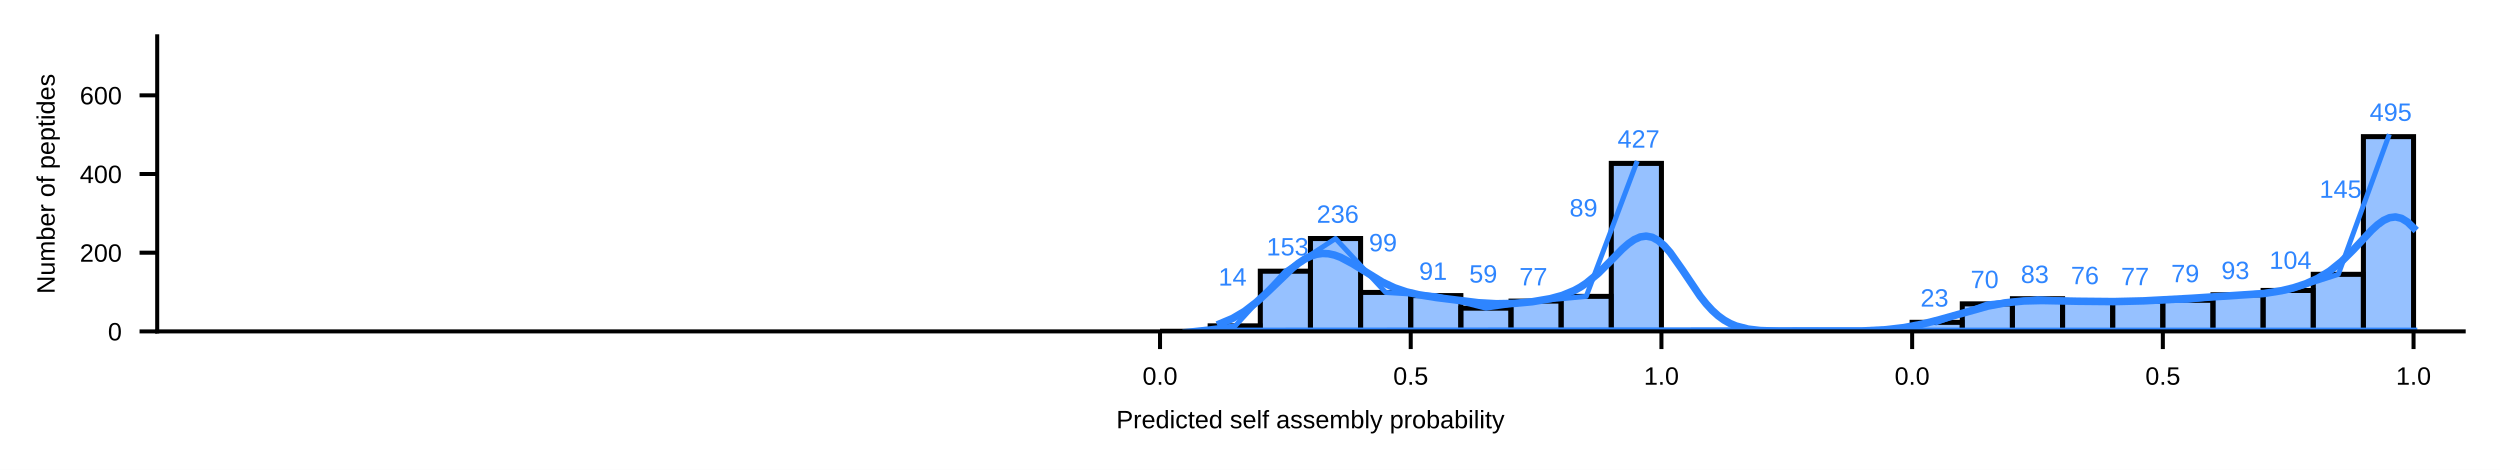
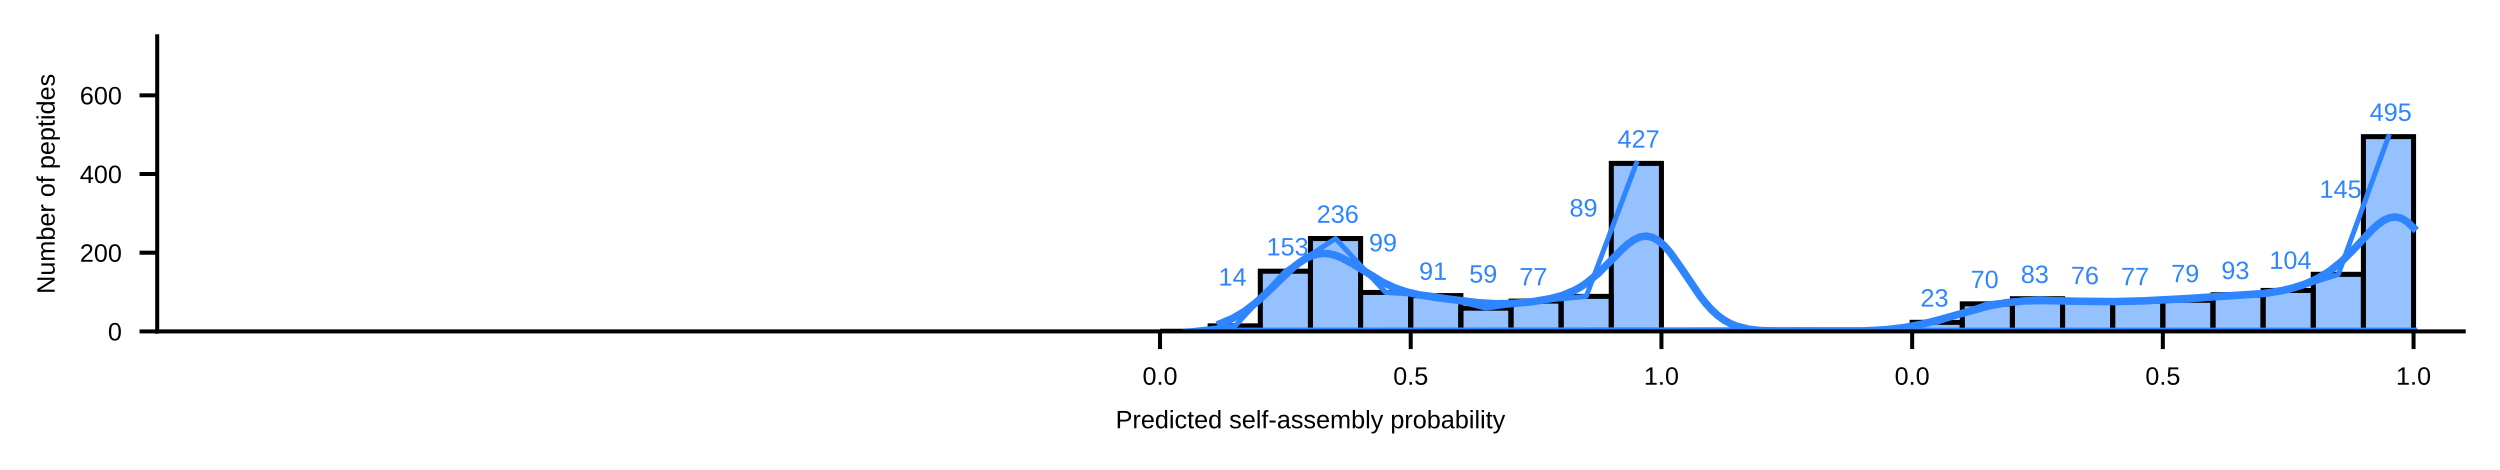
<svg xmlns="http://www.w3.org/2000/svg" xmlns:xlink="http://www.w3.org/1999/xlink" width="495.789pt" height="93.185pt" viewBox="0 0 495.789 93.185" version="1.1">
  <defs>
    <style type="text/css">*{stroke-linejoin: round; stroke-linecap: butt}</style>
  </defs>
  <g id="figure_1">
    <g id="patch_1">
      <path d="M 0 93.185  L 495.789 93.185  L 495.789 0  L 0 0  z " style="fill: #ffffff" />
    </g>
    <g id="axes_1">
      <g id="patch_2">
        <path d="M 31.175 65.72  L 488.589 65.72  L 488.589 7.2  L 31.175 7.2  z " style="fill: #ffffff" />
      </g>
      <g id="patch_3">
-         <path d="M 230.051 65.72  L 239.994 65.72  L 239.994 65.72  L 230.051 65.72  z " clip-path="url(#p49ad713ff9)" style="fill: #2e85ff; fill-opacity: 0.5; stroke: #000000; stroke-linejoin: miter" />
+         <path d="M 230.051 65.72  L 239.994 65.72  L 239.994 65.72  L 230.051 65.72  z " clip-path="url(#pb985ad6c2a)" style="fill: #2e85ff; fill-opacity: 0.5; stroke: #000000; stroke-linejoin: miter" />
      </g>
      <g id="patch_4">
-         <path d="M 239.994 65.72  L 249.938 65.72  L 249.938 65.72  L 239.994 65.72  z " clip-path="url(#p49ad713ff9)" style="fill: #2e85ff; fill-opacity: 0.5; stroke: #000000; stroke-linejoin: miter" />
+         <path d="M 239.994 65.72  L 249.938 65.72  L 249.938 65.72  L 239.994 65.72  z " clip-path="url(#pb985ad6c2a)" style="fill: #2e85ff; fill-opacity: 0.5; stroke: #000000; stroke-linejoin: miter" />
      </g>
      <g id="patch_5">
-         <path d="M 249.938 65.72  L 259.882 65.72  L 259.882 65.72  L 249.938 65.72  z " clip-path="url(#p49ad713ff9)" style="fill: #2e85ff; fill-opacity: 0.5; stroke: #000000; stroke-linejoin: miter" />
+         <path d="M 249.938 65.72  L 259.882 65.72  L 259.882 65.72  L 249.938 65.72  z " clip-path="url(#pb985ad6c2a)" style="fill: #2e85ff; fill-opacity: 0.5; stroke: #000000; stroke-linejoin: miter" />
      </g>
      <g id="patch_6">
-         <path d="M 259.882 65.72  L 269.826 65.72  L 269.826 65.72  L 259.882 65.72  z " clip-path="url(#p49ad713ff9)" style="fill: #2e85ff; fill-opacity: 0.5; stroke: #000000; stroke-linejoin: miter" />
+         <path d="M 259.882 65.72  L 269.826 65.72  L 269.826 65.72  L 259.882 65.72  z " clip-path="url(#pb985ad6c2a)" style="fill: #2e85ff; fill-opacity: 0.5; stroke: #000000; stroke-linejoin: miter" />
      </g>
      <g id="patch_7">
-         <path d="M 269.826 65.72  L 279.77 65.72  L 279.77 65.72  L 269.826 65.72  z " clip-path="url(#p49ad713ff9)" style="fill: #2e85ff; fill-opacity: 0.5; stroke: #000000; stroke-linejoin: miter" />
+         <path d="M 269.826 65.72  L 279.77 65.72  L 279.77 65.72  L 269.826 65.72  z " clip-path="url(#pb985ad6c2a)" style="fill: #2e85ff; fill-opacity: 0.5; stroke: #000000; stroke-linejoin: miter" />
      </g>
      <g id="patch_8">
-         <path d="M 279.77 65.72  L 289.713 65.72  L 289.713 65.72  L 279.77 65.72  z " clip-path="url(#p49ad713ff9)" style="fill: #2e85ff; fill-opacity: 0.5; stroke: #000000; stroke-linejoin: miter" />
+         <path d="M 279.77 65.72  L 289.713 65.72  L 289.713 65.72  L 279.77 65.72  z " clip-path="url(#pb985ad6c2a)" style="fill: #2e85ff; fill-opacity: 0.5; stroke: #000000; stroke-linejoin: miter" />
      </g>
      <g id="patch_9">
-         <path d="M 289.713 65.72  L 299.657 65.72  L 299.657 65.72  L 289.713 65.72  z " clip-path="url(#p49ad713ff9)" style="fill: #2e85ff; fill-opacity: 0.5; stroke: #000000; stroke-linejoin: miter" />
+         <path d="M 289.713 65.72  L 299.657 65.72  L 299.657 65.72  L 289.713 65.72  z " clip-path="url(#pb985ad6c2a)" style="fill: #2e85ff; fill-opacity: 0.5; stroke: #000000; stroke-linejoin: miter" />
      </g>
      <g id="patch_10">
-         <path d="M 299.657 65.72  L 309.601 65.72  L 309.601 65.72  L 299.657 65.72  z " clip-path="url(#p49ad713ff9)" style="fill: #2e85ff; fill-opacity: 0.5; stroke: #000000; stroke-linejoin: miter" />
+         <path d="M 299.657 65.72  L 309.601 65.72  L 309.601 65.72  L 299.657 65.72  z " clip-path="url(#pb985ad6c2a)" style="fill: #2e85ff; fill-opacity: 0.5; stroke: #000000; stroke-linejoin: miter" />
      </g>
      <g id="patch_11">
-         <path d="M 309.601 65.72  L 319.545 65.72  L 319.545 65.72  L 309.601 65.72  z " clip-path="url(#p49ad713ff9)" style="fill: #2e85ff; fill-opacity: 0.5; stroke: #000000; stroke-linejoin: miter" />
+         <path d="M 309.601 65.72  L 319.545 65.72  L 319.545 65.72  L 309.601 65.72  z " clip-path="url(#pb985ad6c2a)" style="fill: #2e85ff; fill-opacity: 0.5; stroke: #000000; stroke-linejoin: miter" />
      </g>
      <g id="patch_12">
-         <path d="M 319.545 65.72  L 329.488 65.72  L 329.488 65.72  L 319.545 65.72  z " clip-path="url(#p49ad713ff9)" style="fill: #2e85ff; fill-opacity: 0.5; stroke: #000000; stroke-linejoin: miter" />
+         <path d="M 319.545 65.72  L 329.488 65.72  L 329.488 65.72  L 319.545 65.72  z " clip-path="url(#pb985ad6c2a)" style="fill: #2e85ff; fill-opacity: 0.5; stroke: #000000; stroke-linejoin: miter" />
      </g>
      <g id="patch_13">
-         <path d="M 329.488 65.72  L 379.207 65.72  L 379.207 65.72  L 329.488 65.72  z " clip-path="url(#p49ad713ff9)" style="fill: #2e85ff; fill-opacity: 0.5; stroke: #000000; stroke-linejoin: miter" />
+         <path d="M 329.488 65.72  L 379.207 65.72  L 379.207 65.72  L 329.488 65.72  z " clip-path="url(#pb985ad6c2a)" style="fill: #2e85ff; fill-opacity: 0.5; stroke: #000000; stroke-linejoin: miter" />
      </g>
      <g id="patch_14">
-         <path d="M 379.207 65.72  L 389.151 65.72  L 389.151 63.925  L 379.207 63.925  z " clip-path="url(#p49ad713ff9)" style="fill: #2e85ff; fill-opacity: 0.5; stroke: #000000; stroke-linejoin: miter" />
+         <path d="M 379.207 65.72  L 389.151 65.72  L 389.151 63.925  L 379.207 63.925  z " clip-path="url(#pb985ad6c2a)" style="fill: #2e85ff; fill-opacity: 0.5; stroke: #000000; stroke-linejoin: miter" />
      </g>
      <g id="patch_15">
-         <path d="M 389.151 65.72  L 399.095 65.72  L 399.095 60.258  L 389.151 60.258  z " clip-path="url(#p49ad713ff9)" style="fill: #2e85ff; fill-opacity: 0.5; stroke: #000000; stroke-linejoin: miter" />
+         <path d="M 389.151 65.72  L 399.095 65.72  L 399.095 60.258  L 389.151 60.258  z " clip-path="url(#pb985ad6c2a)" style="fill: #2e85ff; fill-opacity: 0.5; stroke: #000000; stroke-linejoin: miter" />
      </g>
      <g id="patch_16">
-         <path d="M 399.095 65.72  L 409.039 65.72  L 409.039 59.244  L 399.095 59.244  z " clip-path="url(#p49ad713ff9)" style="fill: #2e85ff; fill-opacity: 0.5; stroke: #000000; stroke-linejoin: miter" />
+         <path d="M 399.095 65.72  L 409.039 65.72  L 409.039 59.244  L 399.095 59.244  z " clip-path="url(#pb985ad6c2a)" style="fill: #2e85ff; fill-opacity: 0.5; stroke: #000000; stroke-linejoin: miter" />
      </g>
      <g id="patch_17">
-         <path d="M 409.039 65.72  L 418.983 65.72  L 418.983 59.79  L 409.039 59.79  z " clip-path="url(#p49ad713ff9)" style="fill: #2e85ff; fill-opacity: 0.5; stroke: #000000; stroke-linejoin: miter" />
+         <path d="M 409.039 65.72  L 418.983 65.72  L 418.983 59.79  L 409.039 59.79  z " clip-path="url(#pb985ad6c2a)" style="fill: #2e85ff; fill-opacity: 0.5; stroke: #000000; stroke-linejoin: miter" />
      </g>
      <g id="patch_18">
-         <path d="M 418.983 65.72  L 428.926 65.72  L 428.926 59.712  L 418.983 59.712  z " clip-path="url(#p49ad713ff9)" style="fill: #2e85ff; fill-opacity: 0.5; stroke: #000000; stroke-linejoin: miter" />
+         <path d="M 418.983 65.72  L 428.926 65.72  L 428.926 59.712  L 418.983 59.712  z " clip-path="url(#pb985ad6c2a)" style="fill: #2e85ff; fill-opacity: 0.5; stroke: #000000; stroke-linejoin: miter" />
      </g>
      <g id="patch_19">
-         <path d="M 428.926 65.72  L 438.87 65.72  L 438.87 59.556  L 428.926 59.556  z " clip-path="url(#p49ad713ff9)" style="fill: #2e85ff; fill-opacity: 0.5; stroke: #000000; stroke-linejoin: miter" />
+         <path d="M 428.926 65.72  L 438.87 65.72  L 438.87 59.556  L 428.926 59.556  z " clip-path="url(#pb985ad6c2a)" style="fill: #2e85ff; fill-opacity: 0.5; stroke: #000000; stroke-linejoin: miter" />
      </g>
      <g id="patch_20">
-         <path d="M 438.87 65.72  L 448.814 65.72  L 448.814 58.464  L 438.87 58.464  z " clip-path="url(#p49ad713ff9)" style="fill: #2e85ff; fill-opacity: 0.5; stroke: #000000; stroke-linejoin: miter" />
+         <path d="M 438.87 65.72  L 448.814 65.72  L 448.814 58.464  L 438.87 58.464  z " clip-path="url(#pb985ad6c2a)" style="fill: #2e85ff; fill-opacity: 0.5; stroke: #000000; stroke-linejoin: miter" />
      </g>
      <g id="patch_21">
-         <path d="M 448.814 65.72  L 458.758 65.72  L 458.758 57.605  L 448.814 57.605  z " clip-path="url(#p49ad713ff9)" style="fill: #2e85ff; fill-opacity: 0.5; stroke: #000000; stroke-linejoin: miter" />
+         <path d="M 448.814 65.72  L 458.758 65.72  L 458.758 57.605  L 448.814 57.605  z " clip-path="url(#pb985ad6c2a)" style="fill: #2e85ff; fill-opacity: 0.5; stroke: #000000; stroke-linejoin: miter" />
      </g>
      <g id="patch_22">
-         <path d="M 458.758 65.72  L 468.701 65.72  L 468.701 54.406  L 458.758 54.406  z " clip-path="url(#p49ad713ff9)" style="fill: #2e85ff; fill-opacity: 0.5; stroke: #000000; stroke-linejoin: miter" />
+         <path d="M 458.758 65.72  L 468.701 65.72  L 468.701 54.406  L 458.758 54.406  z " clip-path="url(#pb985ad6c2a)" style="fill: #2e85ff; fill-opacity: 0.5; stroke: #000000; stroke-linejoin: miter" />
      </g>
      <g id="patch_23">
-         <path d="M 468.701 65.72  L 478.645 65.72  L 478.645 27.097  L 468.701 27.097  z " clip-path="url(#p49ad713ff9)" style="fill: #2e85ff; fill-opacity: 0.5; stroke: #000000; stroke-linejoin: miter" />
+         <path d="M 468.701 65.72  L 478.645 65.72  L 478.645 27.097  L 468.701 27.097  z " clip-path="url(#pb985ad6c2a)" style="fill: #2e85ff; fill-opacity: 0.5; stroke: #000000; stroke-linejoin: miter" />
      </g>
      <g id="patch_24">
-         <path d="M 230.051 65.72  L 239.994 65.72  L 239.994 65.72  L 230.051 65.72  z " clip-path="url(#p49ad713ff9)" style="fill: #2e85ff; fill-opacity: 0.5; stroke: #000000; stroke-linejoin: miter" />
+         <path d="M 230.051 65.72  L 239.994 65.72  L 239.994 65.72  L 230.051 65.72  z " clip-path="url(#pb985ad6c2a)" style="fill: #2e85ff; fill-opacity: 0.5; stroke: #000000; stroke-linejoin: miter" />
      </g>
      <g id="patch_25">
-         <path d="M 239.994 65.72  L 249.938 65.72  L 249.938 64.628  L 239.994 64.628  z " clip-path="url(#p49ad713ff9)" style="fill: #2e85ff; fill-opacity: 0.5; stroke: #000000; stroke-linejoin: miter" />
+         <path d="M 239.994 65.72  L 249.938 65.72  L 249.938 64.628  L 239.994 64.628  z " clip-path="url(#pb985ad6c2a)" style="fill: #2e85ff; fill-opacity: 0.5; stroke: #000000; stroke-linejoin: miter" />
      </g>
      <g id="patch_26">
-         <path d="M 249.938 65.72  L 259.882 65.72  L 259.882 53.782  L 249.938 53.782  z " clip-path="url(#p49ad713ff9)" style="fill: #2e85ff; fill-opacity: 0.5; stroke: #000000; stroke-linejoin: miter" />
+         <path d="M 249.938 65.72  L 259.882 65.72  L 259.882 53.782  L 249.938 53.782  z " clip-path="url(#pb985ad6c2a)" style="fill: #2e85ff; fill-opacity: 0.5; stroke: #000000; stroke-linejoin: miter" />
      </g>
      <g id="patch_27">
-         <path d="M 259.882 65.72  L 269.826 65.72  L 269.826 47.306  L 259.882 47.306  z " clip-path="url(#p49ad713ff9)" style="fill: #2e85ff; fill-opacity: 0.5; stroke: #000000; stroke-linejoin: miter" />
+         <path d="M 259.882 65.72  L 269.826 65.72  L 269.826 47.306  L 259.882 47.306  z " clip-path="url(#pb985ad6c2a)" style="fill: #2e85ff; fill-opacity: 0.5; stroke: #000000; stroke-linejoin: miter" />
      </g>
      <g id="patch_28">
-         <path d="M 269.826 65.72  L 279.77 65.72  L 279.77 57.995  L 269.826 57.995  z " clip-path="url(#p49ad713ff9)" style="fill: #2e85ff; fill-opacity: 0.5; stroke: #000000; stroke-linejoin: miter" />
+         <path d="M 269.826 65.72  L 279.77 65.72  L 279.77 57.995  L 269.826 57.995  z " clip-path="url(#pb985ad6c2a)" style="fill: #2e85ff; fill-opacity: 0.5; stroke: #000000; stroke-linejoin: miter" />
      </g>
      <g id="patch_29">
-         <path d="M 279.77 65.72  L 289.713 65.72  L 289.713 58.62  L 279.77 58.62  z " clip-path="url(#p49ad713ff9)" style="fill: #2e85ff; fill-opacity: 0.5; stroke: #000000; stroke-linejoin: miter" />
+         <path d="M 279.77 65.72  L 289.713 65.72  L 289.713 58.62  L 279.77 58.62  z " clip-path="url(#pb985ad6c2a)" style="fill: #2e85ff; fill-opacity: 0.5; stroke: #000000; stroke-linejoin: miter" />
      </g>
      <g id="patch_30">
-         <path d="M 289.713 65.72  L 299.657 65.72  L 299.657 61.116  L 289.713 61.116  z " clip-path="url(#p49ad713ff9)" style="fill: #2e85ff; fill-opacity: 0.5; stroke: #000000; stroke-linejoin: miter" />
+         <path d="M 289.713 65.72  L 299.657 65.72  L 299.657 61.116  L 289.713 61.116  z " clip-path="url(#pb985ad6c2a)" style="fill: #2e85ff; fill-opacity: 0.5; stroke: #000000; stroke-linejoin: miter" />
      </g>
      <g id="patch_31">
-         <path d="M 299.657 65.72  L 309.601 65.72  L 309.601 59.712  L 299.657 59.712  z " clip-path="url(#p49ad713ff9)" style="fill: #2e85ff; fill-opacity: 0.5; stroke: #000000; stroke-linejoin: miter" />
+         <path d="M 299.657 65.72  L 309.601 65.72  L 309.601 59.712  L 299.657 59.712  z " clip-path="url(#pb985ad6c2a)" style="fill: #2e85ff; fill-opacity: 0.5; stroke: #000000; stroke-linejoin: miter" />
      </g>
      <g id="patch_32">
-         <path d="M 309.601 65.72  L 319.545 65.72  L 319.545 58.776  L 309.601 58.776  z " clip-path="url(#p49ad713ff9)" style="fill: #2e85ff; fill-opacity: 0.5; stroke: #000000; stroke-linejoin: miter" />
+         <path d="M 309.601 65.72  L 319.545 65.72  L 319.545 58.776  L 309.601 58.776  z " clip-path="url(#pb985ad6c2a)" style="fill: #2e85ff; fill-opacity: 0.5; stroke: #000000; stroke-linejoin: miter" />
      </g>
      <g id="patch_33">
-         <path d="M 319.545 65.72  L 329.488 65.72  L 329.488 32.403  L 319.545 32.403  z " clip-path="url(#p49ad713ff9)" style="fill: #2e85ff; fill-opacity: 0.5; stroke: #000000; stroke-linejoin: miter" />
+         <path d="M 319.545 65.72  L 329.488 65.72  L 329.488 32.403  L 319.545 32.403  z " clip-path="url(#pb985ad6c2a)" style="fill: #2e85ff; fill-opacity: 0.5; stroke: #000000; stroke-linejoin: miter" />
      </g>
      <g id="patch_34">
-         <path d="M 329.488 65.72  L 379.207 65.72  L 379.207 65.72  L 329.488 65.72  z " clip-path="url(#p49ad713ff9)" style="fill: #2e85ff; fill-opacity: 0.5; stroke: #000000; stroke-linejoin: miter" />
+         <path d="M 329.488 65.72  L 379.207 65.72  L 379.207 65.72  L 329.488 65.72  z " clip-path="url(#pb985ad6c2a)" style="fill: #2e85ff; fill-opacity: 0.5; stroke: #000000; stroke-linejoin: miter" />
      </g>
      <g id="patch_35">
-         <path d="M 379.207 65.72  L 389.151 65.72  L 389.151 65.72  L 379.207 65.72  z " clip-path="url(#p49ad713ff9)" style="fill: #2e85ff; fill-opacity: 0.5; stroke: #000000; stroke-linejoin: miter" />
+         <path d="M 379.207 65.72  L 389.151 65.72  L 389.151 65.72  L 379.207 65.72  z " clip-path="url(#pb985ad6c2a)" style="fill: #2e85ff; fill-opacity: 0.5; stroke: #000000; stroke-linejoin: miter" />
      </g>
      <g id="patch_36">
-         <path d="M 389.151 65.72  L 399.095 65.72  L 399.095 65.72  L 389.151 65.72  z " clip-path="url(#p49ad713ff9)" style="fill: #2e85ff; fill-opacity: 0.5; stroke: #000000; stroke-linejoin: miter" />
+         <path d="M 389.151 65.72  L 399.095 65.72  L 399.095 65.72  L 389.151 65.72  z " clip-path="url(#pb985ad6c2a)" style="fill: #2e85ff; fill-opacity: 0.5; stroke: #000000; stroke-linejoin: miter" />
      </g>
      <g id="patch_37">
-         <path d="M 399.095 65.72  L 409.039 65.72  L 409.039 65.72  L 399.095 65.72  z " clip-path="url(#p49ad713ff9)" style="fill: #2e85ff; fill-opacity: 0.5; stroke: #000000; stroke-linejoin: miter" />
+         <path d="M 399.095 65.72  L 409.039 65.72  L 409.039 65.72  L 399.095 65.72  z " clip-path="url(#pb985ad6c2a)" style="fill: #2e85ff; fill-opacity: 0.5; stroke: #000000; stroke-linejoin: miter" />
      </g>
      <g id="patch_38">
-         <path d="M 409.039 65.72  L 418.983 65.72  L 418.983 65.72  L 409.039 65.72  z " clip-path="url(#p49ad713ff9)" style="fill: #2e85ff; fill-opacity: 0.5; stroke: #000000; stroke-linejoin: miter" />
+         <path d="M 409.039 65.72  L 418.983 65.72  L 418.983 65.72  L 409.039 65.72  z " clip-path="url(#pb985ad6c2a)" style="fill: #2e85ff; fill-opacity: 0.5; stroke: #000000; stroke-linejoin: miter" />
      </g>
      <g id="patch_39">
-         <path d="M 418.983 65.72  L 428.926 65.72  L 428.926 65.72  L 418.983 65.72  z " clip-path="url(#p49ad713ff9)" style="fill: #2e85ff; fill-opacity: 0.5; stroke: #000000; stroke-linejoin: miter" />
+         <path d="M 418.983 65.72  L 428.926 65.72  L 428.926 65.72  L 418.983 65.72  z " clip-path="url(#pb985ad6c2a)" style="fill: #2e85ff; fill-opacity: 0.5; stroke: #000000; stroke-linejoin: miter" />
      </g>
      <g id="patch_40">
-         <path d="M 428.926 65.72  L 438.87 65.72  L 438.87 65.72  L 428.926 65.72  z " clip-path="url(#p49ad713ff9)" style="fill: #2e85ff; fill-opacity: 0.5; stroke: #000000; stroke-linejoin: miter" />
+         <path d="M 428.926 65.72  L 438.87 65.72  L 438.87 65.72  L 428.926 65.72  z " clip-path="url(#pb985ad6c2a)" style="fill: #2e85ff; fill-opacity: 0.5; stroke: #000000; stroke-linejoin: miter" />
      </g>
      <g id="patch_41">
-         <path d="M 438.87 65.72  L 448.814 65.72  L 448.814 65.72  L 438.87 65.72  z " clip-path="url(#p49ad713ff9)" style="fill: #2e85ff; fill-opacity: 0.5; stroke: #000000; stroke-linejoin: miter" />
+         <path d="M 438.87 65.72  L 448.814 65.72  L 448.814 65.72  L 438.87 65.72  z " clip-path="url(#pb985ad6c2a)" style="fill: #2e85ff; fill-opacity: 0.5; stroke: #000000; stroke-linejoin: miter" />
      </g>
      <g id="patch_42">
-         <path d="M 448.814 65.72  L 458.758 65.72  L 458.758 65.72  L 448.814 65.72  z " clip-path="url(#p49ad713ff9)" style="fill: #2e85ff; fill-opacity: 0.5; stroke: #000000; stroke-linejoin: miter" />
+         <path d="M 448.814 65.72  L 458.758 65.72  L 458.758 65.72  L 448.814 65.72  z " clip-path="url(#pb985ad6c2a)" style="fill: #2e85ff; fill-opacity: 0.5; stroke: #000000; stroke-linejoin: miter" />
      </g>
      <g id="patch_43">
-         <path d="M 458.758 65.72  L 468.701 65.72  L 468.701 65.72  L 458.758 65.72  z " clip-path="url(#p49ad713ff9)" style="fill: #2e85ff; fill-opacity: 0.5; stroke: #000000; stroke-linejoin: miter" />
+         <path d="M 458.758 65.72  L 468.701 65.72  L 468.701 65.72  L 458.758 65.72  z " clip-path="url(#pb985ad6c2a)" style="fill: #2e85ff; fill-opacity: 0.5; stroke: #000000; stroke-linejoin: miter" />
      </g>
      <g id="patch_44">
-         <path d="M 468.701 65.72  L 478.645 65.72  L 478.645 65.72  L 468.701 65.72  z " clip-path="url(#p49ad713ff9)" style="fill: #2e85ff; fill-opacity: 0.5; stroke: #000000; stroke-linejoin: miter" />
+         <path d="M 468.701 65.72  L 478.645 65.72  L 478.645 65.72  L 468.701 65.72  z " clip-path="url(#pb985ad6c2a)" style="fill: #2e85ff; fill-opacity: 0.5; stroke: #000000; stroke-linejoin: miter" />
      </g>
      <g id="matplotlib.axis_1">
        <g id="xtick_1">
          <g id="line2d_1">
            <defs>
-               <path id="mf84a2874cb" d="M 0 0  L 0 3.5  " style="stroke: #000000; stroke-width: 0.8" />
+               <path id="m123c75d703" d="M 0 0  L 0 3.5  " style="stroke: #000000; stroke-width: 0.8" />
            </defs>
            <g>
-               <use xlink:href="#mf84a2874cb" x="230.051" y="65.72" style="stroke: #000000; stroke-width: 0.8" />
+               <use xlink:href="#m123c75d703" x="230.051" y="65.72" style="stroke: #000000; stroke-width: 0.8" />
            </g>
          </g>
          <g id="text_1">
            <text style="font: 5px 'Arial'; text-anchor: middle" x="230.051" y="76.299" transform="rotate(-0 230.0507 76.29891)">0.0</text>
          </g>
        </g>
        <g id="xtick_2">
          <g id="line2d_2">
            <g>
-               <use xlink:href="#mf84a2874cb" x="279.77" y="65.72" style="stroke: #000000; stroke-width: 0.8" />
+               <use xlink:href="#m123c75d703" x="279.77" y="65.72" style="stroke: #000000; stroke-width: 0.8" />
            </g>
          </g>
          <g id="text_2">
            <text style="font: 5px 'Arial'; text-anchor: middle" x="279.77" y="76.299" transform="rotate(-0 279.7696 76.29891)">0.5</text>
          </g>
        </g>
        <g id="xtick_3">
          <g id="line2d_3">
            <g>
-               <use xlink:href="#mf84a2874cb" x="329.488" y="65.72" style="stroke: #000000; stroke-width: 0.8" />
+               <use xlink:href="#m123c75d703" x="329.488" y="65.72" style="stroke: #000000; stroke-width: 0.8" />
            </g>
          </g>
          <g id="text_3">
            <text style="font: 5px 'Arial'; text-anchor: middle" x="329.488" y="76.299" transform="rotate(-0 329.4885 76.29891)">1.0</text>
          </g>
        </g>
        <g id="xtick_4">
          <g id="line2d_4">
            <g>
-               <use xlink:href="#mf84a2874cb" x="379.207" y="65.72" style="stroke: #000000; stroke-width: 0.8" />
+               <use xlink:href="#m123c75d703" x="379.207" y="65.72" style="stroke: #000000; stroke-width: 0.8" />
            </g>
          </g>
          <g id="text_4">
            <text style="font: 5px 'Arial'; text-anchor: middle" x="379.207" y="76.299" transform="rotate(-0 379.2074 76.29891)">0.0</text>
          </g>
        </g>
        <g id="xtick_5">
          <g id="line2d_5">
            <g>
-               <use xlink:href="#mf84a2874cb" x="428.926" y="65.72" style="stroke: #000000; stroke-width: 0.8" />
+               <use xlink:href="#m123c75d703" x="428.926" y="65.72" style="stroke: #000000; stroke-width: 0.8" />
            </g>
          </g>
          <g id="text_5">
            <text style="font: 5px 'Arial'; text-anchor: middle" x="428.926" y="76.299" transform="rotate(-0 428.9263 76.29891)">0.5</text>
          </g>
        </g>
        <g id="xtick_6">
          <g id="line2d_6">
            <g>
-               <use xlink:href="#mf84a2874cb" x="478.645" y="65.72" style="stroke: #000000; stroke-width: 0.8" />
+               <use xlink:href="#m123c75d703" x="478.645" y="65.72" style="stroke: #000000; stroke-width: 0.8" />
            </g>
          </g>
          <g id="text_6">
            <text style="font: 5px 'Arial'; text-anchor: middle" x="478.645" y="76.299" transform="rotate(-0 478.6452 76.29891)">1.0</text>
          </g>
        </g>
        <g id="text_7">
-           <text style="font: 5px 'Arial'; text-anchor: middle" x="259.882" y="84.933" transform="rotate(-0 259.882 84.9325)">Predicted self assembly probability</text>
+           <text style="font: 5px 'Arial'; text-anchor: middle" x="259.882" y="84.933" transform="rotate(-0 259.882 84.9325)">Predicted self-assembly probability</text>
        </g>
      </g>
      <g id="matplotlib.axis_2">
        <g id="ytick_1">
          <g id="line2d_7">
            <defs>
-               <path id="m4a59bc0e0a" d="M 0 0  L -3.5 0  " style="stroke: #000000; stroke-width: 0.8" />
+               <path id="mb23f6df76c" d="M 0 0  L -3.5 0  " style="stroke: #000000; stroke-width: 0.8" />
            </defs>
            <g>
-               <use xlink:href="#m4a59bc0e0a" x="31.175" y="65.72" style="stroke: #000000; stroke-width: 0.8" />
+               <use xlink:href="#mb23f6df76c" x="31.175" y="65.72" style="stroke: #000000; stroke-width: 0.8" />
            </g>
          </g>
          <g id="text_8">
            <text style="font: 5px 'Arial'; text-anchor: end" x="24.175" y="67.509" transform="rotate(-0 24.175 67.50945)">0</text>
          </g>
        </g>
        <g id="ytick_2">
          <g id="line2d_8">
            <g>
-               <use xlink:href="#m4a59bc0e0a" x="31.175" y="50.115" style="stroke: #000000; stroke-width: 0.8" />
+               <use xlink:href="#mb23f6df76c" x="31.175" y="50.115" style="stroke: #000000; stroke-width: 0.8" />
            </g>
          </g>
          <g id="text_9">
            <text style="font: 5px 'Arial'; text-anchor: end" x="24.175" y="51.904" transform="rotate(-0 24.175 51.90412)">200</text>
          </g>
        </g>
        <g id="ytick_3">
          <g id="line2d_9">
            <g>
-               <use xlink:href="#m4a59bc0e0a" x="31.175" y="34.509" style="stroke: #000000; stroke-width: 0.8" />
+               <use xlink:href="#mb23f6df76c" x="31.175" y="34.509" style="stroke: #000000; stroke-width: 0.8" />
            </g>
          </g>
          <g id="text_10">
            <text style="font: 5px 'Arial'; text-anchor: end" x="24.175" y="36.299" transform="rotate(-0 24.175 36.29879)">400</text>
          </g>
        </g>
        <g id="ytick_4">
          <g id="line2d_10">
            <g>
-               <use xlink:href="#m4a59bc0e0a" x="31.175" y="18.904" style="stroke: #000000; stroke-width: 0.8" />
+               <use xlink:href="#mb23f6df76c" x="31.175" y="18.904" style="stroke: #000000; stroke-width: 0.8" />
            </g>
          </g>
          <g id="text_11">
            <text style="font: 5px 'Arial'; text-anchor: end" x="24.175" y="20.693" transform="rotate(-0 24.175 20.69345)">600</text>
          </g>
        </g>
        <g id="text_12">
          <text style="font: 5px 'Arial'; text-anchor: middle" x="10.84" y="36.46" transform="rotate(-90 10.83984 36.46)">Number of peptides</text>
        </g>
      </g>
      <g id="line2d_11">
-         <path d="M 242.061 65.72  L 369.268 65.636  L 374.023 65.385  L 377.59 64.967  L 381.157 64.29  L 384.723 63.376  L 394.234 60.702  L 397.8 60.039  L 401.367 59.689  L 404.933 59.598  L 412.067 59.743  L 419.2 59.812  L 425.144 59.666  L 434.655 59.153  L 448.921 58.215  L 452.487 57.645  L 454.865 57.07  L 457.243 56.286  L 459.62 55.218  L 461.998 53.766  L 464.376 51.848  L 466.753 49.482  L 470.32 45.66  L 471.509 44.571  L 472.698 43.715  L 473.887 43.175  L 475.075 43.021  L 476.264 43.302  L 477.453 44.033  L 478.642 45.196  L 478.642 45.196  " clip-path="url(#p49ad713ff9)" style="fill: none; stroke: #2e85ff; stroke-width: 1.5; stroke-linecap: square" />
+         <path d="M 242.061 65.72  L 369.268 65.636  L 374.023 65.385  L 377.59 64.967  L 381.157 64.29  L 384.723 63.376  L 394.234 60.702  L 397.8 60.039  L 401.367 59.689  L 404.933 59.598  L 412.067 59.743  L 419.2 59.812  L 425.144 59.666  L 434.655 59.153  L 448.921 58.215  L 452.487 57.645  L 454.865 57.07  L 457.243 56.286  L 459.62 55.218  L 461.998 53.766  L 464.376 51.848  L 466.753 49.482  L 470.32 45.66  L 471.509 44.571  L 472.698 43.715  L 473.887 43.175  L 475.075 43.021  L 476.264 43.302  L 477.453 44.033  L 478.642 45.196  L 478.642 45.196  " clip-path="url(#pb985ad6c2a)" style="fill: none; stroke: #2e85ff; stroke-width: 1.5; stroke-linecap: square" />
      </g>
      <g id="line2d_12">
-         <path d="M 242.061 64.149  L 244.439 63.152  L 246.817 61.746  L 249.195 59.914  L 251.572 57.726  L 256.328 53.157  L 257.516 52.206  L 258.705 51.415  L 259.894 50.815  L 261.083 50.429  L 262.272 50.266  L 263.461 50.322  L 264.65 50.583  L 265.838 51.021  L 268.216 52.285  L 274.16 55.957  L 276.538 57.07  L 278.916 57.88  L 281.293 58.439  L 284.86 59.011  L 293.182 60.036  L 296.748 60.236  L 300.315 60.166  L 303.881 59.839  L 307.448 59.233  L 309.826 58.583  L 312.203 57.604  L 313.392 56.95  L 314.581 56.166  L 316.959 54.204  L 319.336 51.826  L 321.714 49.401  L 322.903 48.351  L 324.092 47.521  L 325.281 46.99  L 326.47 46.821  L 327.658 47.054  L 328.847 47.696  L 330.036 48.724  L 331.225 50.083  L 333.603 53.459  L 337.169 58.744  L 338.358 60.247  L 339.547 61.544  L 340.736 62.621  L 341.925 63.485  L 343.113 64.153  L 344.302 64.652  L 346.68 65.265  L 349.058 65.547  L 352.624 65.687  L 363.324 65.72  L 478.642 65.72  L 478.642 65.72  " clip-path="url(#p49ad713ff9)" style="fill: none; stroke: #2e85ff; stroke-width: 1.5; stroke-linecap: square" />
+         <path d="M 242.061 64.149  L 244.439 63.152  L 246.817 61.746  L 249.195 59.914  L 251.572 57.726  L 256.328 53.157  L 257.516 52.206  L 258.705 51.415  L 259.894 50.815  L 261.083 50.429  L 262.272 50.266  L 263.461 50.322  L 264.65 50.583  L 265.838 51.021  L 268.216 52.285  L 274.16 55.957  L 276.538 57.07  L 278.916 57.88  L 281.293 58.439  L 284.86 59.011  L 293.182 60.036  L 296.748 60.236  L 300.315 60.166  L 303.881 59.839  L 307.448 59.233  L 309.826 58.583  L 312.203 57.604  L 313.392 56.95  L 314.581 56.166  L 316.959 54.204  L 319.336 51.826  L 321.714 49.401  L 322.903 48.351  L 324.092 47.521  L 325.281 46.99  L 326.47 46.821  L 327.658 47.054  L 328.847 47.696  L 330.036 48.724  L 331.225 50.083  L 333.603 53.459  L 337.169 58.744  L 338.358 60.247  L 339.547 61.544  L 340.736 62.621  L 341.925 63.485  L 343.113 64.153  L 344.302 64.652  L 346.68 65.265  L 349.058 65.547  L 352.624 65.687  L 363.324 65.72  L 478.642 65.72  L 478.642 65.72  " clip-path="url(#pb985ad6c2a)" style="fill: none; stroke: #2e85ff; stroke-width: 1.5; stroke-linecap: square" />
      </g>
      <g id="line2d_13">
-         <path d="M 235.023 65.72  L 244.966 64.628  L 254.91 53.782  L 264.854 47.306  L 274.798 57.995  L 284.741 58.62  L 294.685 61.116  L 304.629 59.712  L 314.573 58.776  L 324.517 32.403  " clip-path="url(#p49ad713ff9)" style="fill: none; stroke: #2e85ff; stroke-linecap: square" />
+         <path d="M 235.023 65.72  L 244.966 64.628  L 254.91 53.782  L 264.854 47.306  L 274.798 57.995  L 284.741 58.62  L 294.685 61.116  L 304.629 59.712  L 314.573 58.776  L 324.517 32.403  " clip-path="url(#pb985ad6c2a)" style="fill: none; stroke: #2e85ff; stroke-linecap: square" />
      </g>
      <g id="line2d_14">
-         <path d="M 384.179 63.925  L 394.123 60.258  L 404.067 59.244  L 414.011 59.79  L 423.954 59.712  L 433.898 59.556  L 443.842 58.464  L 453.786 57.605  L 463.73 54.406  L 473.673 27.097  " clip-path="url(#p49ad713ff9)" style="fill: none; stroke: #2e85ff; stroke-linecap: square" />
+         <path d="M 384.179 63.925  L 394.123 60.258  L 404.067 59.244  L 414.011 59.79  L 423.954 59.712  L 433.898 59.556  L 443.842 58.464  L 453.786 57.605  L 463.73 54.406  L 473.673 27.097  " clip-path="url(#pb985ad6c2a)" style="fill: none; stroke: #2e85ff; stroke-linecap: square" />
      </g>
      <g id="patch_45">
        <path d="M 31.175 65.72  L 31.175 7.2  " style="fill: none; stroke: #000000; stroke-width: 0.8; stroke-linejoin: miter; stroke-linecap: square" />
      </g>
      <g id="patch_46">
        <path d="M 31.175 65.72  L 488.589 65.72  " style="fill: none; stroke: #000000; stroke-width: 0.8; stroke-linejoin: miter; stroke-linecap: square" />
      </g>
      <g id="text_13">
        <text style="fill: #2e85ff; font: 5px 'Arial'; text-anchor: start" x="241.652" y="56.63" transform="rotate(-0 241.6517 56.62989)">14</text>
      </g>
      <g id="text_14">
        <text style="fill: #2e85ff; font: 5px 'Arial'; text-anchor: start" x="251.181" y="50.661" transform="rotate(-0 251.1812 50.66085)">153</text>
      </g>
      <g id="text_15">
        <text style="fill: #2e85ff; font: 5px 'Arial'; text-anchor: start" x="261.125" y="44.185" transform="rotate(-0 261.125 44.18464)">236</text>
      </g>
      <g id="text_16">
        <text style="fill: #2e85ff; font: 5px 'Arial'; text-anchor: start" x="271.483" y="49.842" transform="rotate(-0 271.4831 49.84157)">99</text>
      </g>
      <g id="text_17">
        <text style="fill: #2e85ff; font: 5px 'Arial'; text-anchor: start" x="281.427" y="55.499" transform="rotate(-0 281.4269 55.49851)">91</text>
      </g>
      <g id="text_18">
        <text style="fill: #2e85ff; font: 5px 'Arial'; text-anchor: start" x="291.371" y="56.045" transform="rotate(-0 291.3706 56.04469)">59</text>
      </g>
      <g id="text_19">
        <text style="fill: #2e85ff; font: 5px 'Arial'; text-anchor: start" x="301.314" y="56.591" transform="rotate(-0 301.3144 56.59088)">77</text>
      </g>
      <g id="text_20">
        <text style="fill: #2e85ff; font: 5px 'Arial'; text-anchor: start" x="311.258" y="42.936" transform="rotate(-0 311.2582 42.93621)">89</text>
      </g>
      <g id="text_21">
        <text style="fill: #2e85ff; font: 5px 'Arial'; text-anchor: start" x="320.788" y="29.282" transform="rotate(-0 320.7877 29.28155)">427</text>
      </g>
      <g id="text_22">
        <text style="fill: #2e85ff; font: 5px 'Arial'; text-anchor: start" x="380.865" y="60.804" transform="rotate(-0 380.8647 60.80432)">23</text>
      </g>
      <g id="text_23">
        <text style="fill: #2e85ff; font: 5px 'Arial'; text-anchor: start" x="390.808" y="57.137" transform="rotate(-0 390.8085 57.13707)">70</text>
      </g>
      <g id="text_24">
        <text style="fill: #2e85ff; font: 5px 'Arial'; text-anchor: start" x="400.752" y="56.123" transform="rotate(-0 400.7523 56.12272)">83</text>
      </g>
      <g id="text_25">
        <text style="fill: #2e85ff; font: 5px 'Arial'; text-anchor: start" x="410.696" y="56.357" transform="rotate(-0 410.696 56.3568)">76</text>
      </g>
      <g id="text_26">
        <text style="fill: #2e85ff; font: 5px 'Arial'; text-anchor: start" x="420.64" y="56.552" transform="rotate(-0 420.6398 56.55187)">77</text>
      </g>
      <g id="text_27">
        <text style="fill: #2e85ff; font: 5px 'Arial'; text-anchor: start" x="430.584" y="55.967" transform="rotate(-0 430.5836 55.96667)">79</text>
      </g>
      <g id="text_28">
        <text style="fill: #2e85ff; font: 5px 'Arial'; text-anchor: start" x="440.527" y="55.342" transform="rotate(-0 440.5274 55.34245)">93</text>
      </g>
      <g id="text_29">
        <text style="fill: #2e85ff; font: 5px 'Arial'; text-anchor: start" x="450.057" y="53.314" transform="rotate(-0 450.0568 53.31376)">104</text>
      </g>
      <g id="text_30">
        <text style="fill: #2e85ff; font: 5px 'Arial'; text-anchor: start" x="460.001" y="39.23" transform="rotate(-0 460.0006 39.22995)">145</text>
      </g>
      <g id="text_31">
        <text style="fill: #2e85ff; font: 5px 'Arial'; text-anchor: start" x="469.944" y="23.976" transform="rotate(-0 469.9444 23.97573)">495</text>
      </g>
    </g>
  </g>
  <defs>
-     <clipPath id="p49ad713ff9">
+     <clipPath id="pb985ad6c2a">
      <rect x="31.175" y="7.2" width="457.414" height="58.52" />
    </clipPath>
  </defs>
</svg>
